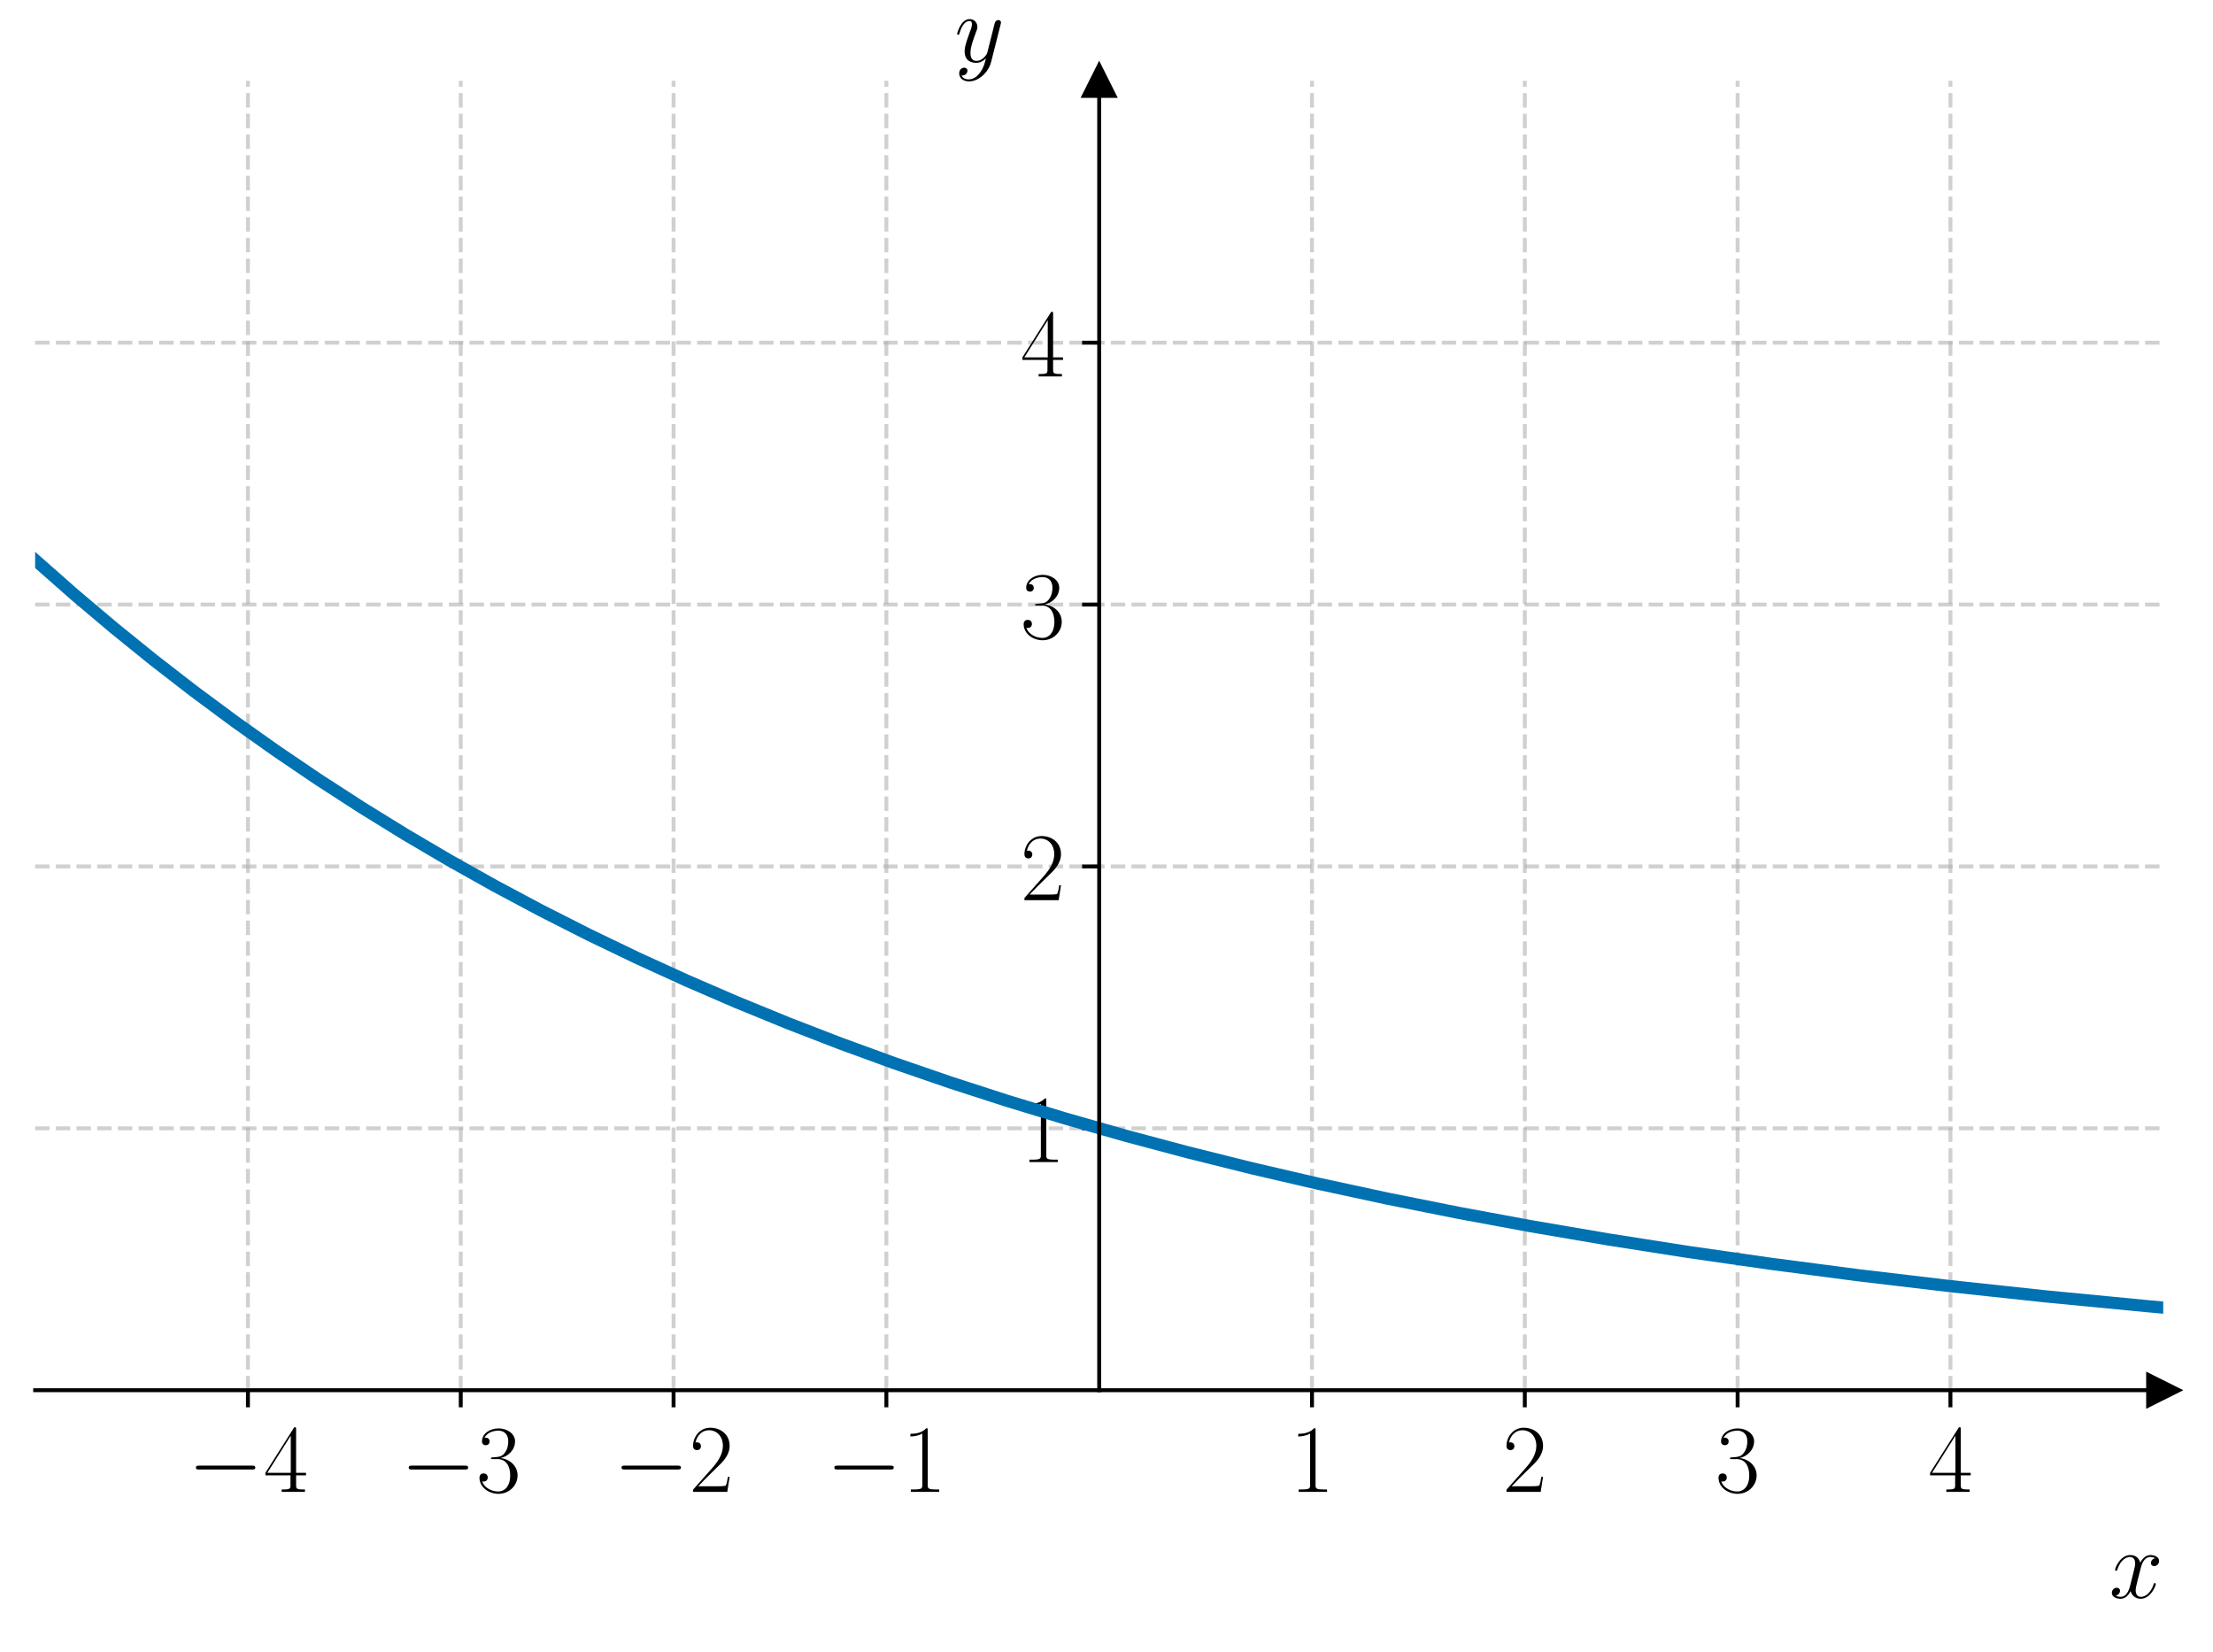
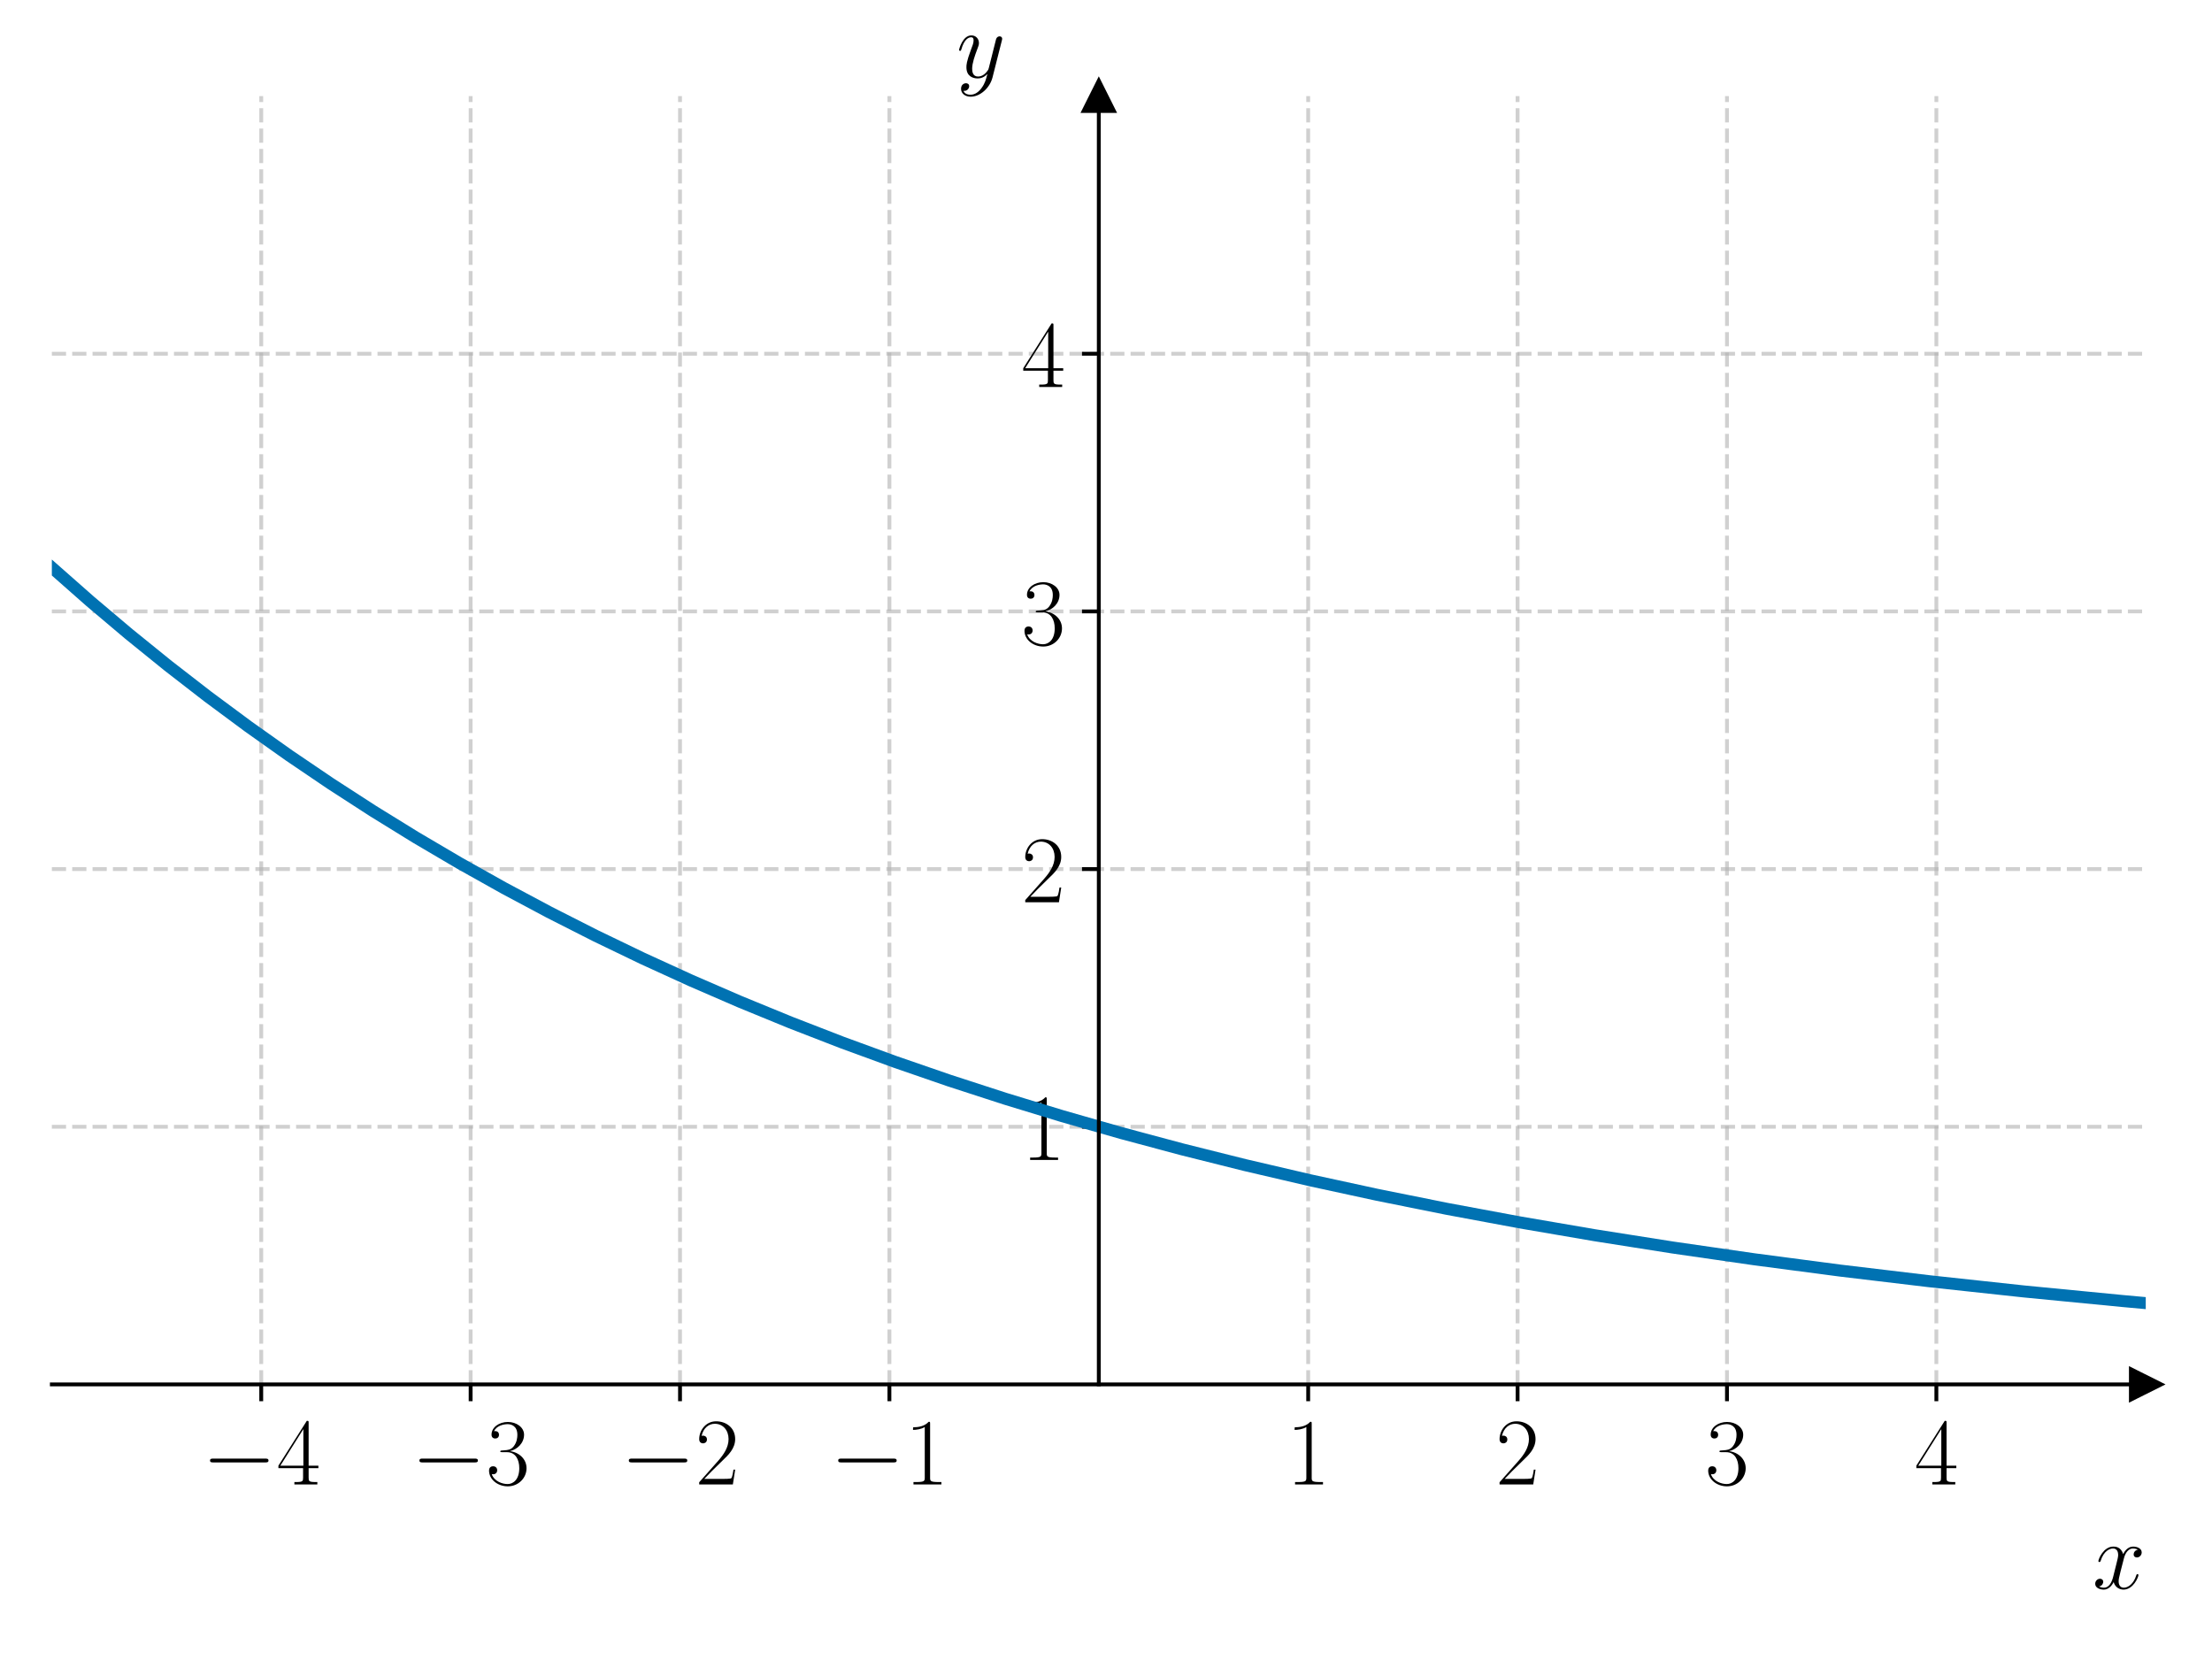
- <svg xmlns="http://www.w3.org/2000/svg" xmlns:xlink="http://www.w3.org/1999/xlink" width="453.6pt" height="338.54pt" viewBox="0 0 453.6 338.54" version="1.1">
+ <svg xmlns="http://www.w3.org/2000/svg" xmlns:xlink="http://www.w3.org/1999/xlink" viewBox="0 0 460.8 345.6" version="1.1" class="graph-inline-svg" role="img" aria-label="Tilpasset figur">
  <defs>
    <style type="text/css">*{stroke-linejoin: round; stroke-linecap: butt}</style>
  </defs>
-   <g id="g3f0012_be3c61_figure_1">
-     <g id="g3f0012_be3c61_patch_1">
-       <path d="M 0 338.54  L 453.6 338.54  L 453.6 0  L 0 0  L 0 338.54  z " style="fill: none; opacity: 0" />
+   <g id="g3f0012_4674a3_figure_1">
+     <g id="g3f0012_4674a3_patch_1">
+       <path d="M 0 345.6  L 460.8 345.6  L 460.8 0  L 0 0  L 0 345.6  z " style="fill: none" />
    </g>
-     <g id="g3f0012_be3c61_axes_1">
-       <g id="g3f0012_be3c61_patch_2">
-         <path d="M 7.2 284.915  L 443.4 284.915  L 443.4 16.556  L 7.2 16.556  L 7.2 284.915  z " style="fill: none; opacity: 0" />
-       </g>
-       <g id="g3f0012_be3c61_matplotlib.axis_1">
-         <g id="g3f0012_be3c61_xtick_1">
-           <g id="g3f0012_be3c61_line2d_1">
-             <path d="M 50.82 284.915  L 50.82 16.556  " clip-path="url(#g3f0012_be3c61_p7e00253293)" style="fill: none; stroke-dasharray: 2.96,1.28; stroke-dashoffset: 0; stroke: #b0b0b0; stroke-opacity: 0.6; stroke-width: 0.8" />
-           </g>
-           <g id="g3f0012_be3c61_line2d_2">
-             <defs>
-               <path id="g3f0012_be3c61_m2d809eba1c" d="M 0 0  L 0 3.5  " style="stroke: #000000; stroke-width: 0.8" />
-             </defs>
-             <g>
-               <use xlink:href="#g3f0012_be3c61_m2d809eba1c" x="50.82" y="284.915" style="stroke: #000000; stroke-width: 0.8" />
-             </g>
-           </g>
-           <g id="g3f0012_be3c61_text_1">
-             <g transform="translate(38.50221 305.7517) scale(0.2 -0.2)">
-               <defs>
-                 <path id="g3f0012_be3c61_CMSY10-0" d="M 4218 1472  C 4326 1472 4442 1472 4442 1600  C 4442 1728 4326 1728 4218 1728  L 755 1728  C 646 1728 531 1728 531 1600  C 531 1472 646 1472 755 1472  L 4218 1472  z " transform="scale(0.015625)" />
-                 <path id="g3f0012_be3c61_CMR17-34" d="M 2150 4122  C 2150 4256 2144 4256 2029 4256  L 128 1254  L 128 1088  L 1779 1088  L 1779 457  C 1779 224 1766 160 1318 160  L 1197 160  L 1197 0  C 1402 0 1747 0 1965 0  C 2182 0 2528 0 2733 0  L 2733 160  L 2611 160  C 2163 160 2150 224 2150 457  L 2150 1088  L 2803 1088  L 2803 1254  L 2150 1254  L 2150 4122  z M 1798 3703  L 1798 1254  L 256 1254  L 1798 3703  z " transform="scale(0.015625)" />
-               </defs>
-               <use xlink:href="#g3f0012_be3c61_CMSY10-0" transform="scale(0.996264)" />
-               <use xlink:href="#g3f0012_be3c61_CMR17-34" transform="translate(77.48747 0) scale(0.996264)" />
-             </g>
-           </g>
-         </g>
-         <g id="g3f0012_be3c61_xtick_2">
-           <g id="g3f0012_be3c61_line2d_3">
-             <path d="M 94.44 284.915  L 94.44 16.556  " clip-path="url(#g3f0012_be3c61_p7e00253293)" style="fill: none; stroke-dasharray: 2.96,1.28; stroke-dashoffset: 0; stroke: #b0b0b0; stroke-opacity: 0.6; stroke-width: 0.8" />
-           </g>
-           <g id="g3f0012_be3c61_line2d_4">
-             <g>
-               <use xlink:href="#g3f0012_be3c61_m2d809eba1c" x="94.44" y="284.915" style="stroke: #000000; stroke-width: 0.8" />
-             </g>
-           </g>
-           <g id="g3f0012_be3c61_text_2">
-             <g transform="translate(82.12221 305.7517) scale(0.2 -0.2)">
-               <defs>
-                 <path id="g3f0012_be3c61_CMR17-33" d="M 1414 2157  C 1984 2157 2234 1662 2234 1090  C 2234 320 1824 25 1453 25  C 1114 25 563 194 390 693  C 422 680 454 680 486 680  C 640 680 755 782 755 948  C 755 1133 614 1216 486 1216  C 378 1216 211 1165 211 926  C 211 335 787 -128 1466 -128  C 2176 -128 2720 430 2720 1085  C 2720 1707 2208 2157 1600 2227  C 2086 2328 2554 2756 2554 3329  C 2554 3820 2048 4179 1472 4179  C 890 4179 378 3829 378 3329  C 378 3110 544 3072 627 3072  C 762 3072 877 3155 877 3321  C 877 3486 762 3569 627 3569  C 602 3569 570 3569 544 3557  C 730 3959 1235 4032 1459 4032  C 1683 4032 2106 3925 2106 3320  C 2106 3143 2080 2828 1862 2550  C 1670 2304 1453 2304 1242 2284  C 1210 2284 1062 2269 1037 2269  C 992 2263 966 2257 966 2208  C 966 2163 973 2157 1101 2157  L 1414 2157  z " transform="scale(0.015625)" />
-               </defs>
-               <use xlink:href="#g3f0012_be3c61_CMSY10-0" transform="scale(0.996264)" />
-               <use xlink:href="#g3f0012_be3c61_CMR17-33" transform="translate(77.48747 0) scale(0.996264)" />
-             </g>
-           </g>
-         </g>
-         <g id="g3f0012_be3c61_xtick_3">
-           <g id="g3f0012_be3c61_line2d_5">
-             <path d="M 138.06 284.915  L 138.06 16.556  " clip-path="url(#g3f0012_be3c61_p7e00253293)" style="fill: none; stroke-dasharray: 2.96,1.28; stroke-dashoffset: 0; stroke: #b0b0b0; stroke-opacity: 0.6; stroke-width: 0.8" />
-           </g>
-           <g id="g3f0012_be3c61_line2d_6">
-             <g>
-               <use xlink:href="#g3f0012_be3c61_m2d809eba1c" x="138.06" y="284.915" style="stroke: #000000; stroke-width: 0.8" />
-             </g>
-           </g>
-           <g id="g3f0012_be3c61_text_3">
-             <g transform="translate(125.7422 305.7517) scale(0.2 -0.2)">
-               <defs>
-                 <path id="g3f0012_be3c61_CMR17-32" d="M 2669 989  L 2554 989  C 2490 536 2438 459 2413 420  C 2381 369 1920 369 1830 369  L 602 369  C 832 619 1280 1072 1824 1597  C 2214 1967 2669 2402 2669 3035  C 2669 3790 2067 4224 1395 4224  C 691 4224 262 3604 262 3030  C 262 2780 448 2748 525 2748  C 589 2748 781 2787 781 3010  C 781 3207 614 3264 525 3264  C 486 3264 448 3258 422 3245  C 544 3790 915 4058 1306 4058  C 1862 4058 2227 3617 2227 3035  C 2227 2479 1901 2000 1536 1584  L 262 146  L 262 0  L 2515 0  L 2669 989  z " transform="scale(0.015625)" />
-               </defs>
-               <use xlink:href="#g3f0012_be3c61_CMSY10-0" transform="scale(0.996264)" />
-               <use xlink:href="#g3f0012_be3c61_CMR17-32" transform="translate(77.48747 0) scale(0.996264)" />
-             </g>
-           </g>
-         </g>
-         <g id="g3f0012_be3c61_xtick_4">
-           <g id="g3f0012_be3c61_line2d_7">
-             <path d="M 181.68 284.915  L 181.68 16.556  " clip-path="url(#g3f0012_be3c61_p7e00253293)" style="fill: none; stroke-dasharray: 2.96,1.28; stroke-dashoffset: 0; stroke: #b0b0b0; stroke-opacity: 0.6; stroke-width: 0.8" />
-           </g>
-           <g id="g3f0012_be3c61_line2d_8">
-             <g>
-               <use xlink:href="#g3f0012_be3c61_m2d809eba1c" x="181.68" y="284.915" style="stroke: #000000; stroke-width: 0.8" />
-             </g>
-           </g>
-           <g id="g3f0012_be3c61_text_4">
-             <g transform="translate(169.3622 305.7517) scale(0.2 -0.2)">
-               <defs>
-                 <path id="g3f0012_be3c61_CMR17-31" d="M 1702 4058  C 1702 4192 1696 4192 1606 4192  C 1357 3916 979 3827 621 3827  C 602 3827 570 3827 563 3808  C 557 3795 557 3782 557 3648  C 755 3648 1088 3686 1344 3839  L 1344 461  C 1344 236 1331 160 781 160  L 589 160  L 589 0  C 896 0 1216 0 1523 0  C 1830 0 2150 0 2458 0  L 2458 160  L 2266 160  C 1715 160 1702 230 1702 458  L 1702 4058  z " transform="scale(0.015625)" />
-               </defs>
-               <use xlink:href="#g3f0012_be3c61_CMSY10-0" transform="scale(0.996264)" />
-               <use xlink:href="#g3f0012_be3c61_CMR17-31" transform="translate(77.48747 0) scale(0.996264)" />
-             </g>
-           </g>
-         </g>
-         <g id="g3f0012_be3c61_xtick_5">
-           <g id="g3f0012_be3c61_line2d_9">
-             <path d="M 268.92 284.915  L 268.92 16.556  " clip-path="url(#g3f0012_be3c61_p7e00253293)" style="fill: none; stroke-dasharray: 2.96,1.28; stroke-dashoffset: 0; stroke: #b0b0b0; stroke-opacity: 0.6; stroke-width: 0.8" />
-           </g>
-           <g id="g3f0012_be3c61_line2d_10">
-             <g>
-               <use xlink:href="#g3f0012_be3c61_m2d809eba1c" x="268.92" y="284.915" style="stroke: #000000; stroke-width: 0.8" />
-             </g>
-           </g>
-           <g id="g3f0012_be3c61_text_5">
-             <g transform="translate(264.351 305.7517) scale(0.2 -0.2)">
-               <use xlink:href="#g3f0012_be3c61_CMR17-31" transform="scale(0.996264)" />
-             </g>
-           </g>
-         </g>
-         <g id="g3f0012_be3c61_xtick_6">
-           <g id="g3f0012_be3c61_line2d_11">
-             <path d="M 312.54 284.915  L 312.54 16.556  " clip-path="url(#g3f0012_be3c61_p7e00253293)" style="fill: none; stroke-dasharray: 2.96,1.28; stroke-dashoffset: 0; stroke: #b0b0b0; stroke-opacity: 0.6; stroke-width: 0.8" />
-           </g>
-           <g id="g3f0012_be3c61_line2d_12">
-             <g>
-               <use xlink:href="#g3f0012_be3c61_m2d809eba1c" x="312.54" y="284.915" style="stroke: #000000; stroke-width: 0.8" />
-             </g>
-           </g>
-           <g id="g3f0012_be3c61_text_6">
-             <g transform="translate(307.971 305.7517) scale(0.2 -0.2)">
-               <use xlink:href="#g3f0012_be3c61_CMR17-32" transform="scale(0.996264)" />
-             </g>
-           </g>
-         </g>
-         <g id="g3f0012_be3c61_xtick_7">
-           <g id="g3f0012_be3c61_line2d_13">
-             <path d="M 356.16 284.915  L 356.16 16.556  " clip-path="url(#g3f0012_be3c61_p7e00253293)" style="fill: none; stroke-dasharray: 2.96,1.28; stroke-dashoffset: 0; stroke: #b0b0b0; stroke-opacity: 0.6; stroke-width: 0.8" />
-           </g>
-           <g id="g3f0012_be3c61_line2d_14">
-             <g>
-               <use xlink:href="#g3f0012_be3c61_m2d809eba1c" x="356.16" y="284.915" style="stroke: #000000; stroke-width: 0.8" />
-             </g>
-           </g>
-           <g id="g3f0012_be3c61_text_7">
-             <g transform="translate(351.591 305.7517) scale(0.2 -0.2)">
-               <use xlink:href="#g3f0012_be3c61_CMR17-33" transform="scale(0.996264)" />
-             </g>
-           </g>
-         </g>
-         <g id="g3f0012_be3c61_xtick_8">
-           <g id="g3f0012_be3c61_line2d_15">
-             <path d="M 399.78 284.915  L 399.78 16.556  " clip-path="url(#g3f0012_be3c61_p7e00253293)" style="fill: none; stroke-dasharray: 2.96,1.28; stroke-dashoffset: 0; stroke: #b0b0b0; stroke-opacity: 0.6; stroke-width: 0.8" />
-           </g>
-           <g id="g3f0012_be3c61_line2d_16">
-             <g>
-               <use xlink:href="#g3f0012_be3c61_m2d809eba1c" x="399.78" y="284.915" style="stroke: #000000; stroke-width: 0.8" />
-             </g>
-           </g>
-           <g id="g3f0012_be3c61_text_8">
-             <g transform="translate(395.211 305.7517) scale(0.2 -0.2)">
-               <use xlink:href="#g3f0012_be3c61_CMR17-34" transform="scale(0.996264)" />
-             </g>
-           </g>
-         </g>
-         <g id="g3f0012_be3c61_text_9">
-           <g transform="translate(432.3132 327.4644) scale(0.2 -0.2)">
-             <defs>
-               <path id="g3f0012_be3c61_CMMI12-78" d="M 3034 2606  C 2829 2567 2752 2414 2752 2293  C 2752 2139 2874 2088 2963 2088  C 3155 2088 3290 2254 3290 2427  C 3290 2695 2982 2816 2714 2816  C 2323 2816 2106 2433 2048 2312  C 1901 2816 1504 2816 1389 2816  C 736 2816 390 1980 390 1839  C 390 1814 416 1782 461 1782  C 512 1782 525 1820 538 1846  C 755 2555 1184 2689 1370 2689  C 1658 2689 1715 2420 1715 2267  C 1715 2127 1677 1980 1600 1673  L 1382 798  C 1286 415 1101 64 762 64  C 730 64 570 64 435 147  C 666 192 717 383 717 460  C 717 588 621 664 499 664  C 346 664 179 530 179 326  C 179 57 480 -64 755 -64  C 1062 -64 1280 179 1414 441  C 1517 64 1837 -64 2074 -64  C 2726 -64 3072 773 3072 913  C 3072 945 3046 971 3008 971  C 2950 971 2944 939 2925 888  C 2752 326 2381 64 2093 64  C 1869 64 1747 230 1747 492  C 1747 632 1773 734 1875 1156  L 2099 2024  C 2195 2408 2413 2689 2707 2689  C 2720 2689 2899 2689 3034 2606  z " transform="scale(0.015625)" />
-             </defs>
-             <use xlink:href="#g3f0012_be3c61_CMMI12-78" transform="scale(0.996264)" />
-           </g>
-         </g>
-       </g>
-       <g id="g3f0012_be3c61_matplotlib.axis_2">
-         <g id="g3f0012_be3c61_ytick_1">
-           <g id="g3f0012_be3c61_line2d_17">
-             <path d="M 7.2 231.243  L 443.4 231.243  " clip-path="url(#g3f0012_be3c61_p7e00253293)" style="fill: none; stroke-dasharray: 2.96,1.28; stroke-dashoffset: 0; stroke: #b0b0b0; stroke-opacity: 0.6; stroke-width: 0.8" />
-           </g>
-           <g id="g3f0012_be3c61_line2d_18">
-             <defs>
-               <path id="g3f0012_be3c61_ma745f1721c" d="M 0 0  L -3.5 0  " style="stroke: #000000; stroke-width: 0.8" />
-             </defs>
-             <g>
-               <use xlink:href="#g3f0012_be3c61_ma745f1721c" x="225.3" y="231.243" style="stroke: #000000; stroke-width: 0.8" />
-             </g>
-           </g>
-           <g id="g3f0012_be3c61_text_10">
-             <g transform="translate(209.1619 238.1616) scale(0.2 -0.2)">
-               <use xlink:href="#g3f0012_be3c61_CMR17-31" transform="scale(0.996264)" />
-             </g>
-           </g>
-         </g>
-         <g id="g3f0012_be3c61_ytick_2">
-           <g id="g3f0012_be3c61_line2d_19">
-             <path d="M 7.2 177.571  L 443.4 177.571  " clip-path="url(#g3f0012_be3c61_p7e00253293)" style="fill: none; stroke-dasharray: 2.96,1.28; stroke-dashoffset: 0; stroke: #b0b0b0; stroke-opacity: 0.6; stroke-width: 0.8" />
-           </g>
-           <g id="g3f0012_be3c61_line2d_20">
-             <g>
-               <use xlink:href="#g3f0012_be3c61_ma745f1721c" x="225.3" y="177.571" style="stroke: #000000; stroke-width: 0.8" />
-             </g>
-           </g>
-           <g id="g3f0012_be3c61_text_11">
-             <g transform="translate(209.1619 184.4899) scale(0.2 -0.2)">
-               <use xlink:href="#g3f0012_be3c61_CMR17-32" transform="scale(0.996264)" />
-             </g>
-           </g>
-         </g>
-         <g id="g3f0012_be3c61_ytick_3">
-           <g id="g3f0012_be3c61_line2d_21">
-             <path d="M 7.2 123.9  L 443.4 123.9  " clip-path="url(#g3f0012_be3c61_p7e00253293)" style="fill: none; stroke-dasharray: 2.96,1.28; stroke-dashoffset: 0; stroke: #b0b0b0; stroke-opacity: 0.6; stroke-width: 0.8" />
-           </g>
-           <g id="g3f0012_be3c61_line2d_22">
-             <g>
-               <use xlink:href="#g3f0012_be3c61_ma745f1721c" x="225.3" y="123.9" style="stroke: #000000; stroke-width: 0.8" />
-             </g>
-           </g>
-           <g id="g3f0012_be3c61_text_12">
-             <g transform="translate(209.1619 130.8182) scale(0.2 -0.2)">
-               <use xlink:href="#g3f0012_be3c61_CMR17-33" transform="scale(0.996264)" />
-             </g>
-           </g>
-         </g>
-         <g id="g3f0012_be3c61_ytick_4">
-           <g id="g3f0012_be3c61_line2d_23">
-             <path d="M 7.2 70.228  L 443.4 70.228  " clip-path="url(#g3f0012_be3c61_p7e00253293)" style="fill: none; stroke-dasharray: 2.96,1.28; stroke-dashoffset: 0; stroke: #b0b0b0; stroke-opacity: 0.6; stroke-width: 0.8" />
-           </g>
-           <g id="g3f0012_be3c61_line2d_24">
-             <g>
-               <use xlink:href="#g3f0012_be3c61_ma745f1721c" x="225.3" y="70.228" style="stroke: #000000; stroke-width: 0.8" />
-             </g>
-           </g>
-           <g id="g3f0012_be3c61_text_13">
-             <g transform="translate(209.1619 77.1465) scale(0.2 -0.2)">
-               <use xlink:href="#g3f0012_be3c61_CMR17-34" transform="scale(0.996264)" />
-             </g>
-           </g>
-         </g>
-         <g id="g3f0012_be3c61_text_14">
-           <g transform="translate(195.6491 12.68068) scale(0.2 -0.2)">
-             <defs>
-               <path id="g3f0012_be3c61_CMMI12-79" d="M 1683 -700  C 1510 -939 1261 -1152 947 -1152  C 870 -1152 563 -1152 467 -889  C 486 -895 518 -895 531 -895  C 723 -895 851 -729 851 -582  C 851 -435 730 -384 634 -384  C 531 -384 307 -458 307 -759  C 307 -1071 582 -1286 947 -1286  C 1587 -1286 2234 -700 2413 6  L 3040 2485  C 3046 2517 3059 2556 3059 2594  C 3059 2689 2982 2753 2886 2753  C 2829 2753 2694 2727 2643 2535  L 2170 658  C 2138 543 2138 530 2086 460  C 1958 281 1747 64 1440 64  C 1082 64 1050 415 1050 588  C 1050 952 1222 1443 1395 1903  C 1466 2088 1504 2178 1504 2305  C 1504 2574 1312 2816 998 2816  C 410 2816 173 1890 173 1839  C 173 1814 198 1782 243 1782  C 301 1782 307 1807 333 1897  C 486 2433 730 2689 979 2689  C 1037 2689 1146 2689 1146 2478  C 1146 2312 1075 2127 979 1884  C 666 1047 666 837 666 683  C 666 77 1101 -64 1421 -64  C 1606 -64 1837 -6 2061 230  L 2067 224  C 1971 -147 1907 -392 1683 -700  z " transform="scale(0.015625)" />
-             </defs>
-             <use xlink:href="#g3f0012_be3c61_CMMI12-79" transform="scale(0.996264)" />
-           </g>
-         </g>
-       </g>
-       <g id="g3f0012_be3c61_line2d_25">
+     <g id="g3f0012_4674a3_axes_1">
+       <g id="g3f0012_4674a3_patch_2">
+         <path d="M 10.8 288.375  L 447 288.375  L 447 20.016  L 10.8 20.016  L 10.8 288.375  z " style="fill: none" />
+       </g>
+       <g id="g3f0012_4674a3_matplotlib.axis_1">
+         <g id="g3f0012_4674a3_xtick_1">
+           <g id="g3f0012_4674a3_line2d_1">
+             <path d="M 54.42 288.375  L 54.42 20.016  " clip-path="url(#g3f0012_4674a3_pcaa9fbf77b)" style="fill: none; stroke-dasharray: 2.96,1.28; stroke-dashoffset: 0; stroke: #b0b0b0; stroke-opacity: 0.6; stroke-width: 0.8" />
+           </g>
+           <g id="g3f0012_4674a3_line2d_2">
+             <defs>
+               <path id="g3f0012_4674a3_m379e569618" d="M 0 0  L 0 3.5  " style="stroke: #000000; stroke-width: 0.8" />
+             </defs>
+             <g>
+               <use xlink:href="#g3f0012_4674a3_m379e569618" x="54.42" y="288.375" style="stroke: #000000; stroke-width: 0.8" />
+             </g>
+           </g>
+           <g id="g3f0012_4674a3_text_1">
+             <g transform="translate(42.10221 309.2117) scale(0.2 -0.2)">
+               <defs>
+                 <path id="g3f0012_4674a3_CMSY10-0" d="M 4218 1472  C 4326 1472 4442 1472 4442 1600  C 4442 1728 4326 1728 4218 1728  L 755 1728  C 646 1728 531 1728 531 1600  C 531 1472 646 1472 755 1472  L 4218 1472  z " transform="scale(0.015625)" />
+                 <path id="g3f0012_4674a3_CMR17-34" d="M 2150 4122  C 2150 4256 2144 4256 2029 4256  L 128 1254  L 128 1088  L 1779 1088  L 1779 457  C 1779 224 1766 160 1318 160  L 1197 160  L 1197 0  C 1402 0 1747 0 1965 0  C 2182 0 2528 0 2733 0  L 2733 160  L 2611 160  C 2163 160 2150 224 2150 457  L 2150 1088  L 2803 1088  L 2803 1254  L 2150 1254  L 2150 4122  z M 1798 3703  L 1798 1254  L 256 1254  L 1798 3703  z " transform="scale(0.015625)" />
+               </defs>
+               <use xlink:href="#g3f0012_4674a3_CMSY10-0" transform="scale(0.996264)" />
+               <use xlink:href="#g3f0012_4674a3_CMR17-34" transform="translate(77.48747 0) scale(0.996264)" />
+             </g>
+           </g>
+         </g>
+         <g id="g3f0012_4674a3_xtick_2">
+           <g id="g3f0012_4674a3_line2d_3">
+             <path d="M 98.04 288.375  L 98.04 20.016  " clip-path="url(#g3f0012_4674a3_pcaa9fbf77b)" style="fill: none; stroke-dasharray: 2.96,1.28; stroke-dashoffset: 0; stroke: #b0b0b0; stroke-opacity: 0.6; stroke-width: 0.8" />
+           </g>
+           <g id="g3f0012_4674a3_line2d_4">
+             <g>
+               <use xlink:href="#g3f0012_4674a3_m379e569618" x="98.04" y="288.375" style="stroke: #000000; stroke-width: 0.8" />
+             </g>
+           </g>
+           <g id="g3f0012_4674a3_text_2">
+             <g transform="translate(85.72221 309.2117) scale(0.2 -0.2)">
+               <defs>
+                 <path id="g3f0012_4674a3_CMR17-33" d="M 1414 2157  C 1984 2157 2234 1662 2234 1090  C 2234 320 1824 25 1453 25  C 1114 25 563 194 390 693  C 422 680 454 680 486 680  C 640 680 755 782 755 948  C 755 1133 614 1216 486 1216  C 378 1216 211 1165 211 926  C 211 335 787 -128 1466 -128  C 2176 -128 2720 430 2720 1085  C 2720 1707 2208 2157 1600 2227  C 2086 2328 2554 2756 2554 3329  C 2554 3820 2048 4179 1472 4179  C 890 4179 378 3829 378 3329  C 378 3110 544 3072 627 3072  C 762 3072 877 3155 877 3321  C 877 3486 762 3569 627 3569  C 602 3569 570 3569 544 3557  C 730 3959 1235 4032 1459 4032  C 1683 4032 2106 3925 2106 3320  C 2106 3143 2080 2828 1862 2550  C 1670 2304 1453 2304 1242 2284  C 1210 2284 1062 2269 1037 2269  C 992 2263 966 2257 966 2208  C 966 2163 973 2157 1101 2157  L 1414 2157  z " transform="scale(0.015625)" />
+               </defs>
+               <use xlink:href="#g3f0012_4674a3_CMSY10-0" transform="scale(0.996264)" />
+               <use xlink:href="#g3f0012_4674a3_CMR17-33" transform="translate(77.48747 0) scale(0.996264)" />
+             </g>
+           </g>
+         </g>
+         <g id="g3f0012_4674a3_xtick_3">
+           <g id="g3f0012_4674a3_line2d_5">
+             <path d="M 141.66 288.375  L 141.66 20.016  " clip-path="url(#g3f0012_4674a3_pcaa9fbf77b)" style="fill: none; stroke-dasharray: 2.96,1.28; stroke-dashoffset: 0; stroke: #b0b0b0; stroke-opacity: 0.6; stroke-width: 0.8" />
+           </g>
+           <g id="g3f0012_4674a3_line2d_6">
+             <g>
+               <use xlink:href="#g3f0012_4674a3_m379e569618" x="141.66" y="288.375" style="stroke: #000000; stroke-width: 0.8" />
+             </g>
+           </g>
+           <g id="g3f0012_4674a3_text_3">
+             <g transform="translate(129.3422 309.2117) scale(0.2 -0.2)">
+               <defs>
+                 <path id="g3f0012_4674a3_CMR17-32" d="M 2669 989  L 2554 989  C 2490 536 2438 459 2413 420  C 2381 369 1920 369 1830 369  L 602 369  C 832 619 1280 1072 1824 1597  C 2214 1967 2669 2402 2669 3035  C 2669 3790 2067 4224 1395 4224  C 691 4224 262 3604 262 3030  C 262 2780 448 2748 525 2748  C 589 2748 781 2787 781 3010  C 781 3207 614 3264 525 3264  C 486 3264 448 3258 422 3245  C 544 3790 915 4058 1306 4058  C 1862 4058 2227 3617 2227 3035  C 2227 2479 1901 2000 1536 1584  L 262 146  L 262 0  L 2515 0  L 2669 989  z " transform="scale(0.015625)" />
+               </defs>
+               <use xlink:href="#g3f0012_4674a3_CMSY10-0" transform="scale(0.996264)" />
+               <use xlink:href="#g3f0012_4674a3_CMR17-32" transform="translate(77.48747 0) scale(0.996264)" />
+             </g>
+           </g>
+         </g>
+         <g id="g3f0012_4674a3_xtick_4">
+           <g id="g3f0012_4674a3_line2d_7">
+             <path d="M 185.28 288.375  L 185.28 20.016  " clip-path="url(#g3f0012_4674a3_pcaa9fbf77b)" style="fill: none; stroke-dasharray: 2.96,1.28; stroke-dashoffset: 0; stroke: #b0b0b0; stroke-opacity: 0.6; stroke-width: 0.8" />
+           </g>
+           <g id="g3f0012_4674a3_line2d_8">
+             <g>
+               <use xlink:href="#g3f0012_4674a3_m379e569618" x="185.28" y="288.375" style="stroke: #000000; stroke-width: 0.8" />
+             </g>
+           </g>
+           <g id="g3f0012_4674a3_text_4">
+             <g transform="translate(172.9622 309.2117) scale(0.2 -0.2)">
+               <defs>
+                 <path id="g3f0012_4674a3_CMR17-31" d="M 1702 4058  C 1702 4192 1696 4192 1606 4192  C 1357 3916 979 3827 621 3827  C 602 3827 570 3827 563 3808  C 557 3795 557 3782 557 3648  C 755 3648 1088 3686 1344 3839  L 1344 461  C 1344 236 1331 160 781 160  L 589 160  L 589 0  C 896 0 1216 0 1523 0  C 1830 0 2150 0 2458 0  L 2458 160  L 2266 160  C 1715 160 1702 230 1702 458  L 1702 4058  z " transform="scale(0.015625)" />
+               </defs>
+               <use xlink:href="#g3f0012_4674a3_CMSY10-0" transform="scale(0.996264)" />
+               <use xlink:href="#g3f0012_4674a3_CMR17-31" transform="translate(77.48747 0) scale(0.996264)" />
+             </g>
+           </g>
+         </g>
+         <g id="g3f0012_4674a3_xtick_5">
+           <g id="g3f0012_4674a3_line2d_9">
+             <path d="M 272.52 288.375  L 272.52 20.016  " clip-path="url(#g3f0012_4674a3_pcaa9fbf77b)" style="fill: none; stroke-dasharray: 2.96,1.28; stroke-dashoffset: 0; stroke: #b0b0b0; stroke-opacity: 0.6; stroke-width: 0.8" />
+           </g>
+           <g id="g3f0012_4674a3_line2d_10">
+             <g>
+               <use xlink:href="#g3f0012_4674a3_m379e569618" x="272.52" y="288.375" style="stroke: #000000; stroke-width: 0.8" />
+             </g>
+           </g>
+           <g id="g3f0012_4674a3_text_5">
+             <g transform="translate(267.951 309.2117) scale(0.2 -0.2)">
+               <use xlink:href="#g3f0012_4674a3_CMR17-31" transform="scale(0.996264)" />
+             </g>
+           </g>
+         </g>
+         <g id="g3f0012_4674a3_xtick_6">
+           <g id="g3f0012_4674a3_line2d_11">
+             <path d="M 316.14 288.375  L 316.14 20.016  " clip-path="url(#g3f0012_4674a3_pcaa9fbf77b)" style="fill: none; stroke-dasharray: 2.96,1.28; stroke-dashoffset: 0; stroke: #b0b0b0; stroke-opacity: 0.6; stroke-width: 0.8" />
+           </g>
+           <g id="g3f0012_4674a3_line2d_12">
+             <g>
+               <use xlink:href="#g3f0012_4674a3_m379e569618" x="316.14" y="288.375" style="stroke: #000000; stroke-width: 0.8" />
+             </g>
+           </g>
+           <g id="g3f0012_4674a3_text_6">
+             <g transform="translate(311.571 309.2117) scale(0.2 -0.2)">
+               <use xlink:href="#g3f0012_4674a3_CMR17-32" transform="scale(0.996264)" />
+             </g>
+           </g>
+         </g>
+         <g id="g3f0012_4674a3_xtick_7">
+           <g id="g3f0012_4674a3_line2d_13">
+             <path d="M 359.76 288.375  L 359.76 20.016  " clip-path="url(#g3f0012_4674a3_pcaa9fbf77b)" style="fill: none; stroke-dasharray: 2.96,1.28; stroke-dashoffset: 0; stroke: #b0b0b0; stroke-opacity: 0.6; stroke-width: 0.8" />
+           </g>
+           <g id="g3f0012_4674a3_line2d_14">
+             <g>
+               <use xlink:href="#g3f0012_4674a3_m379e569618" x="359.76" y="288.375" style="stroke: #000000; stroke-width: 0.8" />
+             </g>
+           </g>
+           <g id="g3f0012_4674a3_text_7">
+             <g transform="translate(355.191 309.2117) scale(0.2 -0.2)">
+               <use xlink:href="#g3f0012_4674a3_CMR17-33" transform="scale(0.996264)" />
+             </g>
+           </g>
+         </g>
+         <g id="g3f0012_4674a3_xtick_8">
+           <g id="g3f0012_4674a3_line2d_15">
+             <path d="M 403.38 288.375  L 403.38 20.016  " clip-path="url(#g3f0012_4674a3_pcaa9fbf77b)" style="fill: none; stroke-dasharray: 2.96,1.28; stroke-dashoffset: 0; stroke: #b0b0b0; stroke-opacity: 0.6; stroke-width: 0.8" />
+           </g>
+           <g id="g3f0012_4674a3_line2d_16">
+             <g>
+               <use xlink:href="#g3f0012_4674a3_m379e569618" x="403.38" y="288.375" style="stroke: #000000; stroke-width: 0.8" />
+             </g>
+           </g>
+           <g id="g3f0012_4674a3_text_8">
+             <g transform="translate(398.811 309.2117) scale(0.2 -0.2)">
+               <use xlink:href="#g3f0012_4674a3_CMR17-34" transform="scale(0.996264)" />
+             </g>
+           </g>
+         </g>
+         <g id="g3f0012_4674a3_text_9">
+           <g transform="translate(435.9132 330.9244) scale(0.2 -0.2)">
+             <defs>
+               <path id="g3f0012_4674a3_CMMI12-78" d="M 3034 2606  C 2829 2567 2752 2414 2752 2293  C 2752 2139 2874 2088 2963 2088  C 3155 2088 3290 2254 3290 2427  C 3290 2695 2982 2816 2714 2816  C 2323 2816 2106 2433 2048 2312  C 1901 2816 1504 2816 1389 2816  C 736 2816 390 1980 390 1839  C 390 1814 416 1782 461 1782  C 512 1782 525 1820 538 1846  C 755 2555 1184 2689 1370 2689  C 1658 2689 1715 2420 1715 2267  C 1715 2127 1677 1980 1600 1673  L 1382 798  C 1286 415 1101 64 762 64  C 730 64 570 64 435 147  C 666 192 717 383 717 460  C 717 588 621 664 499 664  C 346 664 179 530 179 326  C 179 57 480 -64 755 -64  C 1062 -64 1280 179 1414 441  C 1517 64 1837 -64 2074 -64  C 2726 -64 3072 773 3072 913  C 3072 945 3046 971 3008 971  C 2950 971 2944 939 2925 888  C 2752 326 2381 64 2093 64  C 1869 64 1747 230 1747 492  C 1747 632 1773 734 1875 1156  L 2099 2024  C 2195 2408 2413 2689 2707 2689  C 2720 2689 2899 2689 3034 2606  z " transform="scale(0.015625)" />
+             </defs>
+             <use xlink:href="#g3f0012_4674a3_CMMI12-78" transform="scale(0.996264)" />
+           </g>
+         </g>
+       </g>
+       <g id="g3f0012_4674a3_matplotlib.axis_2">
+         <g id="g3f0012_4674a3_ytick_1">
+           <g id="g3f0012_4674a3_line2d_17">
+             <path d="M 10.8 234.703  L 447 234.703  " clip-path="url(#g3f0012_4674a3_pcaa9fbf77b)" style="fill: none; stroke-dasharray: 2.96,1.28; stroke-dashoffset: 0; stroke: #b0b0b0; stroke-opacity: 0.6; stroke-width: 0.8" />
+           </g>
+           <g id="g3f0012_4674a3_line2d_18">
+             <defs>
+               <path id="g3f0012_4674a3_m76c39c9942" d="M 0 0  L -3.5 0  " style="stroke: #000000; stroke-width: 0.8" />
+             </defs>
+             <g>
+               <use xlink:href="#g3f0012_4674a3_m76c39c9942" x="228.9" y="234.703" style="stroke: #000000; stroke-width: 0.8" />
+             </g>
+           </g>
+           <g id="g3f0012_4674a3_text_10">
+             <g transform="translate(212.7619 241.6216) scale(0.2 -0.2)">
+               <use xlink:href="#g3f0012_4674a3_CMR17-31" transform="scale(0.996264)" />
+             </g>
+           </g>
+         </g>
+         <g id="g3f0012_4674a3_ytick_2">
+           <g id="g3f0012_4674a3_line2d_19">
+             <path d="M 10.8 181.031  L 447 181.031  " clip-path="url(#g3f0012_4674a3_pcaa9fbf77b)" style="fill: none; stroke-dasharray: 2.96,1.28; stroke-dashoffset: 0; stroke: #b0b0b0; stroke-opacity: 0.6; stroke-width: 0.8" />
+           </g>
+           <g id="g3f0012_4674a3_line2d_20">
+             <g>
+               <use xlink:href="#g3f0012_4674a3_m76c39c9942" x="228.9" y="181.031" style="stroke: #000000; stroke-width: 0.8" />
+             </g>
+           </g>
+           <g id="g3f0012_4674a3_text_11">
+             <g transform="translate(212.7619 187.9499) scale(0.2 -0.2)">
+               <use xlink:href="#g3f0012_4674a3_CMR17-32" transform="scale(0.996264)" />
+             </g>
+           </g>
+         </g>
+         <g id="g3f0012_4674a3_ytick_3">
+           <g id="g3f0012_4674a3_line2d_21">
+             <path d="M 10.8 127.36  L 447 127.36  " clip-path="url(#g3f0012_4674a3_pcaa9fbf77b)" style="fill: none; stroke-dasharray: 2.96,1.28; stroke-dashoffset: 0; stroke: #b0b0b0; stroke-opacity: 0.6; stroke-width: 0.8" />
+           </g>
+           <g id="g3f0012_4674a3_line2d_22">
+             <g>
+               <use xlink:href="#g3f0012_4674a3_m76c39c9942" x="228.9" y="127.36" style="stroke: #000000; stroke-width: 0.8" />
+             </g>
+           </g>
+           <g id="g3f0012_4674a3_text_12">
+             <g transform="translate(212.7619 134.2782) scale(0.2 -0.2)">
+               <use xlink:href="#g3f0012_4674a3_CMR17-33" transform="scale(0.996264)" />
+             </g>
+           </g>
+         </g>
+         <g id="g3f0012_4674a3_ytick_4">
+           <g id="g3f0012_4674a3_line2d_23">
+             <path d="M 10.8 73.688  L 447 73.688  " clip-path="url(#g3f0012_4674a3_pcaa9fbf77b)" style="fill: none; stroke-dasharray: 2.96,1.28; stroke-dashoffset: 0; stroke: #b0b0b0; stroke-opacity: 0.6; stroke-width: 0.8" />
+           </g>
+           <g id="g3f0012_4674a3_line2d_24">
+             <g>
+               <use xlink:href="#g3f0012_4674a3_m76c39c9942" x="228.9" y="73.688" style="stroke: #000000; stroke-width: 0.8" />
+             </g>
+           </g>
+           <g id="g3f0012_4674a3_text_13">
+             <g transform="translate(212.7619 80.6065) scale(0.2 -0.2)">
+               <use xlink:href="#g3f0012_4674a3_CMR17-34" transform="scale(0.996264)" />
+             </g>
+           </g>
+         </g>
+         <g id="g3f0012_4674a3_text_14">
+           <g transform="translate(199.2491 16.14068) scale(0.2 -0.2)">
+             <defs>
+               <path id="g3f0012_4674a3_CMMI12-79" d="M 1683 -700  C 1510 -939 1261 -1152 947 -1152  C 870 -1152 563 -1152 467 -889  C 486 -895 518 -895 531 -895  C 723 -895 851 -729 851 -582  C 851 -435 730 -384 634 -384  C 531 -384 307 -458 307 -759  C 307 -1071 582 -1286 947 -1286  C 1587 -1286 2234 -700 2413 6  L 3040 2485  C 3046 2517 3059 2556 3059 2594  C 3059 2689 2982 2753 2886 2753  C 2829 2753 2694 2727 2643 2535  L 2170 658  C 2138 543 2138 530 2086 460  C 1958 281 1747 64 1440 64  C 1082 64 1050 415 1050 588  C 1050 952 1222 1443 1395 1903  C 1466 2088 1504 2178 1504 2305  C 1504 2574 1312 2816 998 2816  C 410 2816 173 1890 173 1839  C 173 1814 198 1782 243 1782  C 301 1782 307 1807 333 1897  C 486 2433 730 2689 979 2689  C 1037 2689 1146 2689 1146 2478  C 1146 2312 1075 2127 979 1884  C 666 1047 666 837 666 683  C 666 77 1101 -64 1421 -64  C 1606 -64 1837 -6 2061 230  L 2067 224  C 1971 -147 1907 -392 1683 -700  z " transform="scale(0.015625)" />
+             </defs>
+             <use xlink:href="#g3f0012_4674a3_CMMI12-79" transform="scale(0.996264)" />
+           </g>
+         </g>
+       </g>
+       <g id="g3f0012_4674a3_line2d_25">
        <defs>
-           <path id="g3f0012_be3c61_m08f8f5cdb7" d="M 3 0  L -3 -3  L -3 3  z " style="stroke: #000000; stroke-linejoin: miter" />
+           <path id="g3f0012_4674a3_m3d1892bdc6" d="M 3 0  L -3 -3  L -3 3  z " style="stroke: #000000; stroke-linejoin: miter" />
        </defs>
        <g>
-           <use xlink:href="#g3f0012_be3c61_m08f8f5cdb7" x="443.4" y="284.915" style="stroke: #000000; stroke-linejoin: miter" />
-         </g>
-       </g>
-       <g id="g3f0012_be3c61_line2d_26">
+           <use xlink:href="#g3f0012_4674a3_m3d1892bdc6" x="447" y="288.375" style="stroke: #000000; stroke-linejoin: miter" />
+         </g>
+       </g>
+       <g id="g3f0012_4674a3_line2d_26">
        <defs>
-           <path id="g3f0012_be3c61_m42a1849af3" d="M 0 -3  L -3 3  L 3 3  z " style="stroke: #000000; stroke-linejoin: miter" />
+           <path id="g3f0012_4674a3_m2795aee5c3" d="M 0 -3  L -3 3  L 3 3  z " style="stroke: #000000; stroke-linejoin: miter" />
        </defs>
        <g>
-           <use xlink:href="#g3f0012_be3c61_m42a1849af3" x="225.3" y="16.556" style="stroke: #000000; stroke-linejoin: miter" />
-         </g>
-       </g>
-       <g id="g3f0012_be3c61_line2d_27">
-         <path d="M 7.2 114.756  L 15.301 121.895  L 23.403 128.734  L 31.504 135.287  L 39.606 141.565  L 48.134 147.888  L 56.662 153.933  L 65.189 159.711  L 74.144 165.504  L 83.098 171.029  L 92.052 176.298  L 101.433 181.557  L 110.813 186.561  L 120.621 191.534  L 130.428 196.255  L 140.661 200.928  L 150.894 205.354  L 161.554 209.716  L 172.214 213.84  L 183.3 217.889  L 194.813 221.849  L 206.326 225.576  L 218.265 229.208  L 230.63 232.735  L 243.422 236.15  L 256.64 239.443  L 270.284 242.61  L 284.355 245.645  L 298.853 248.544  L 313.777 251.305  L 329.553 253.997  L 345.756 256.537  L 362.812 258.985  L 380.72 261.329  L 399.482 263.558  L 419.096 265.663  L 439.989 267.677  L 443.4 267.986  L 443.4 267.986  " clip-path="url(#g3f0012_be3c61_p7e00253293)" style="fill: none; stroke: #0072b2; stroke-width: 2.5; stroke-linecap: square" />
-       </g>
-       <g id="g3f0012_be3c61_patch_3">
-         <path d="M 225.3 284.915  L 225.3 16.556  " style="fill: none; stroke: #000000; stroke-width: 0.8; stroke-linejoin: miter; stroke-linecap: square" />
-       </g>
-       <g id="g3f0012_be3c61_patch_4">
-         <path d="M 443.4 284.915  L 443.4 16.556  " style="fill: none" />
-       </g>
-       <g id="g3f0012_be3c61_patch_5">
-         <path d="M 7.2 284.915  L 443.4 284.915  " style="fill: none; stroke: #000000; stroke-width: 0.8; stroke-linejoin: miter; stroke-linecap: square" />
-       </g>
-       <g id="g3f0012_be3c61_patch_6">
-         <path d="M 7.2 16.556  L 443.4 16.556  " style="fill: none" />
+           <use xlink:href="#g3f0012_4674a3_m2795aee5c3" x="228.9" y="20.016" style="stroke: #000000; stroke-linejoin: miter" />
+         </g>
+       </g>
+       <g id="g3f0012_4674a3_line2d_27">
+         <path d="M 10.8 118.216  L 18.788 125.257  L 26.855 132.072  L 35.029 138.687  L 43.309 145.103  L 51.723 151.34  L 60.243 157.38  L 68.896 163.242  L 77.682 168.925  L 86.628 174.447  L 95.734 179.805  L 105 184.999  L 114.425 190.027  L 124.037 194.903  L 133.861 199.637  L 143.899 204.227  L 154.15 208.669  L 164.64 212.972  L 175.397 217.143  L 186.42 221.178  L 197.735 225.083  L 209.344 228.853  L 221.299 232.501  L 233.599 236.021  L 246.273 239.416  L 259.372 242.694  L 272.898 245.849  L 286.903 248.886  L 301.414 251.804  L 316.483 254.606  L 332.139 257.29  L 348.46 259.862  L 365.5 262.32  L 383.313 264.663  L 401.977 266.892  L 421.6 269.011  L 442.261 271.016  L 447 271.446  L 447 271.446  " clip-path="url(#g3f0012_4674a3_pcaa9fbf77b)" style="fill: none; stroke: #0072b2; stroke-width: 2.5; stroke-linecap: square" />
+       </g>
+       <g id="g3f0012_4674a3_patch_3">
+         <path d="M 228.9 288.375  L 228.9 20.016  " style="fill: none; stroke: #000000; stroke-width: 0.8; stroke-linejoin: miter; stroke-linecap: square" />
+       </g>
+       <g id="g3f0012_4674a3_patch_4">
+         <path d="M 447 288.375  L 447 20.016  " style="fill: none" />
+       </g>
+       <g id="g3f0012_4674a3_patch_5">
+         <path d="M 10.8 288.375  L 447 288.375  " style="fill: none; stroke: #000000; stroke-width: 0.8; stroke-linejoin: miter; stroke-linecap: square" />
+       </g>
+       <g id="g3f0012_4674a3_patch_6">
+         <path d="M 10.8 20.016  L 447 20.016  " style="fill: none" />
      </g>
    </g>
  </g>
  <defs>
-     <clipPath id="g3f0012_be3c61_p7e00253293">
-       <rect x="7.2" y="16.556" width="436.2" height="268.358" />
+     <clipPath id="g3f0012_4674a3_pcaa9fbf77b">
+       <rect x="10.8" y="20.016" width="436.2" height="268.358" />
    </clipPath>
  </defs>
</svg>
